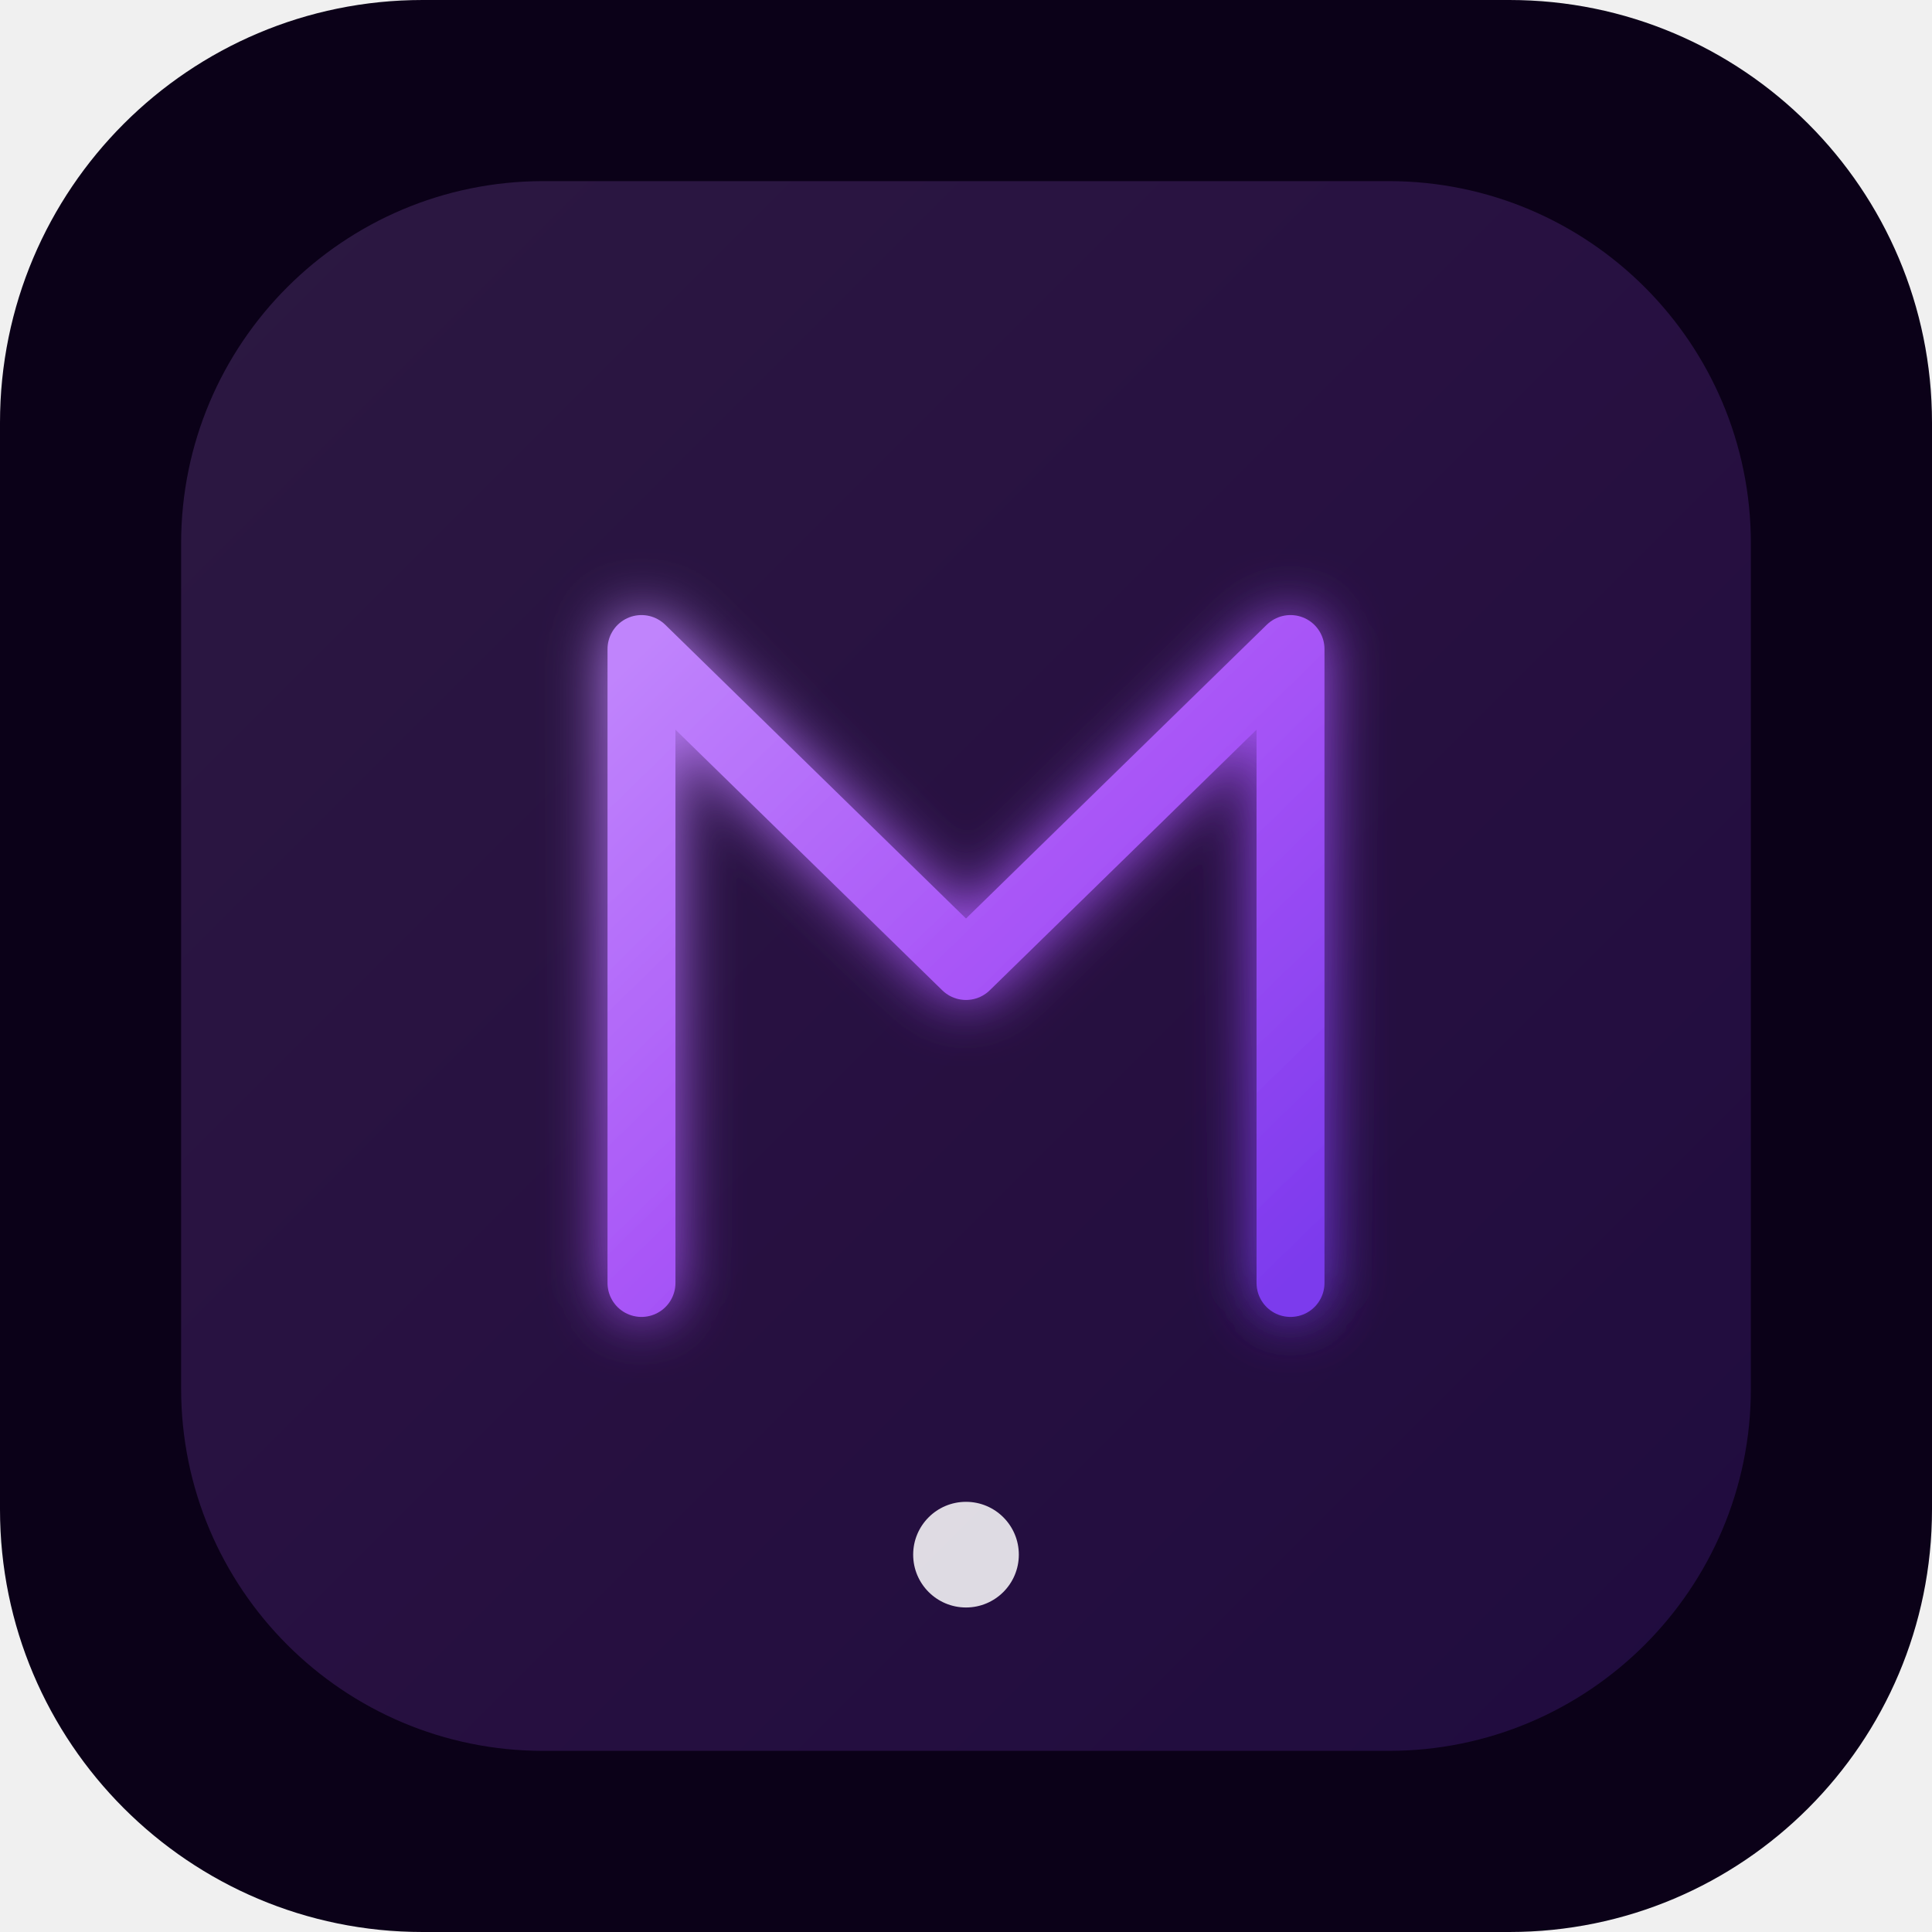
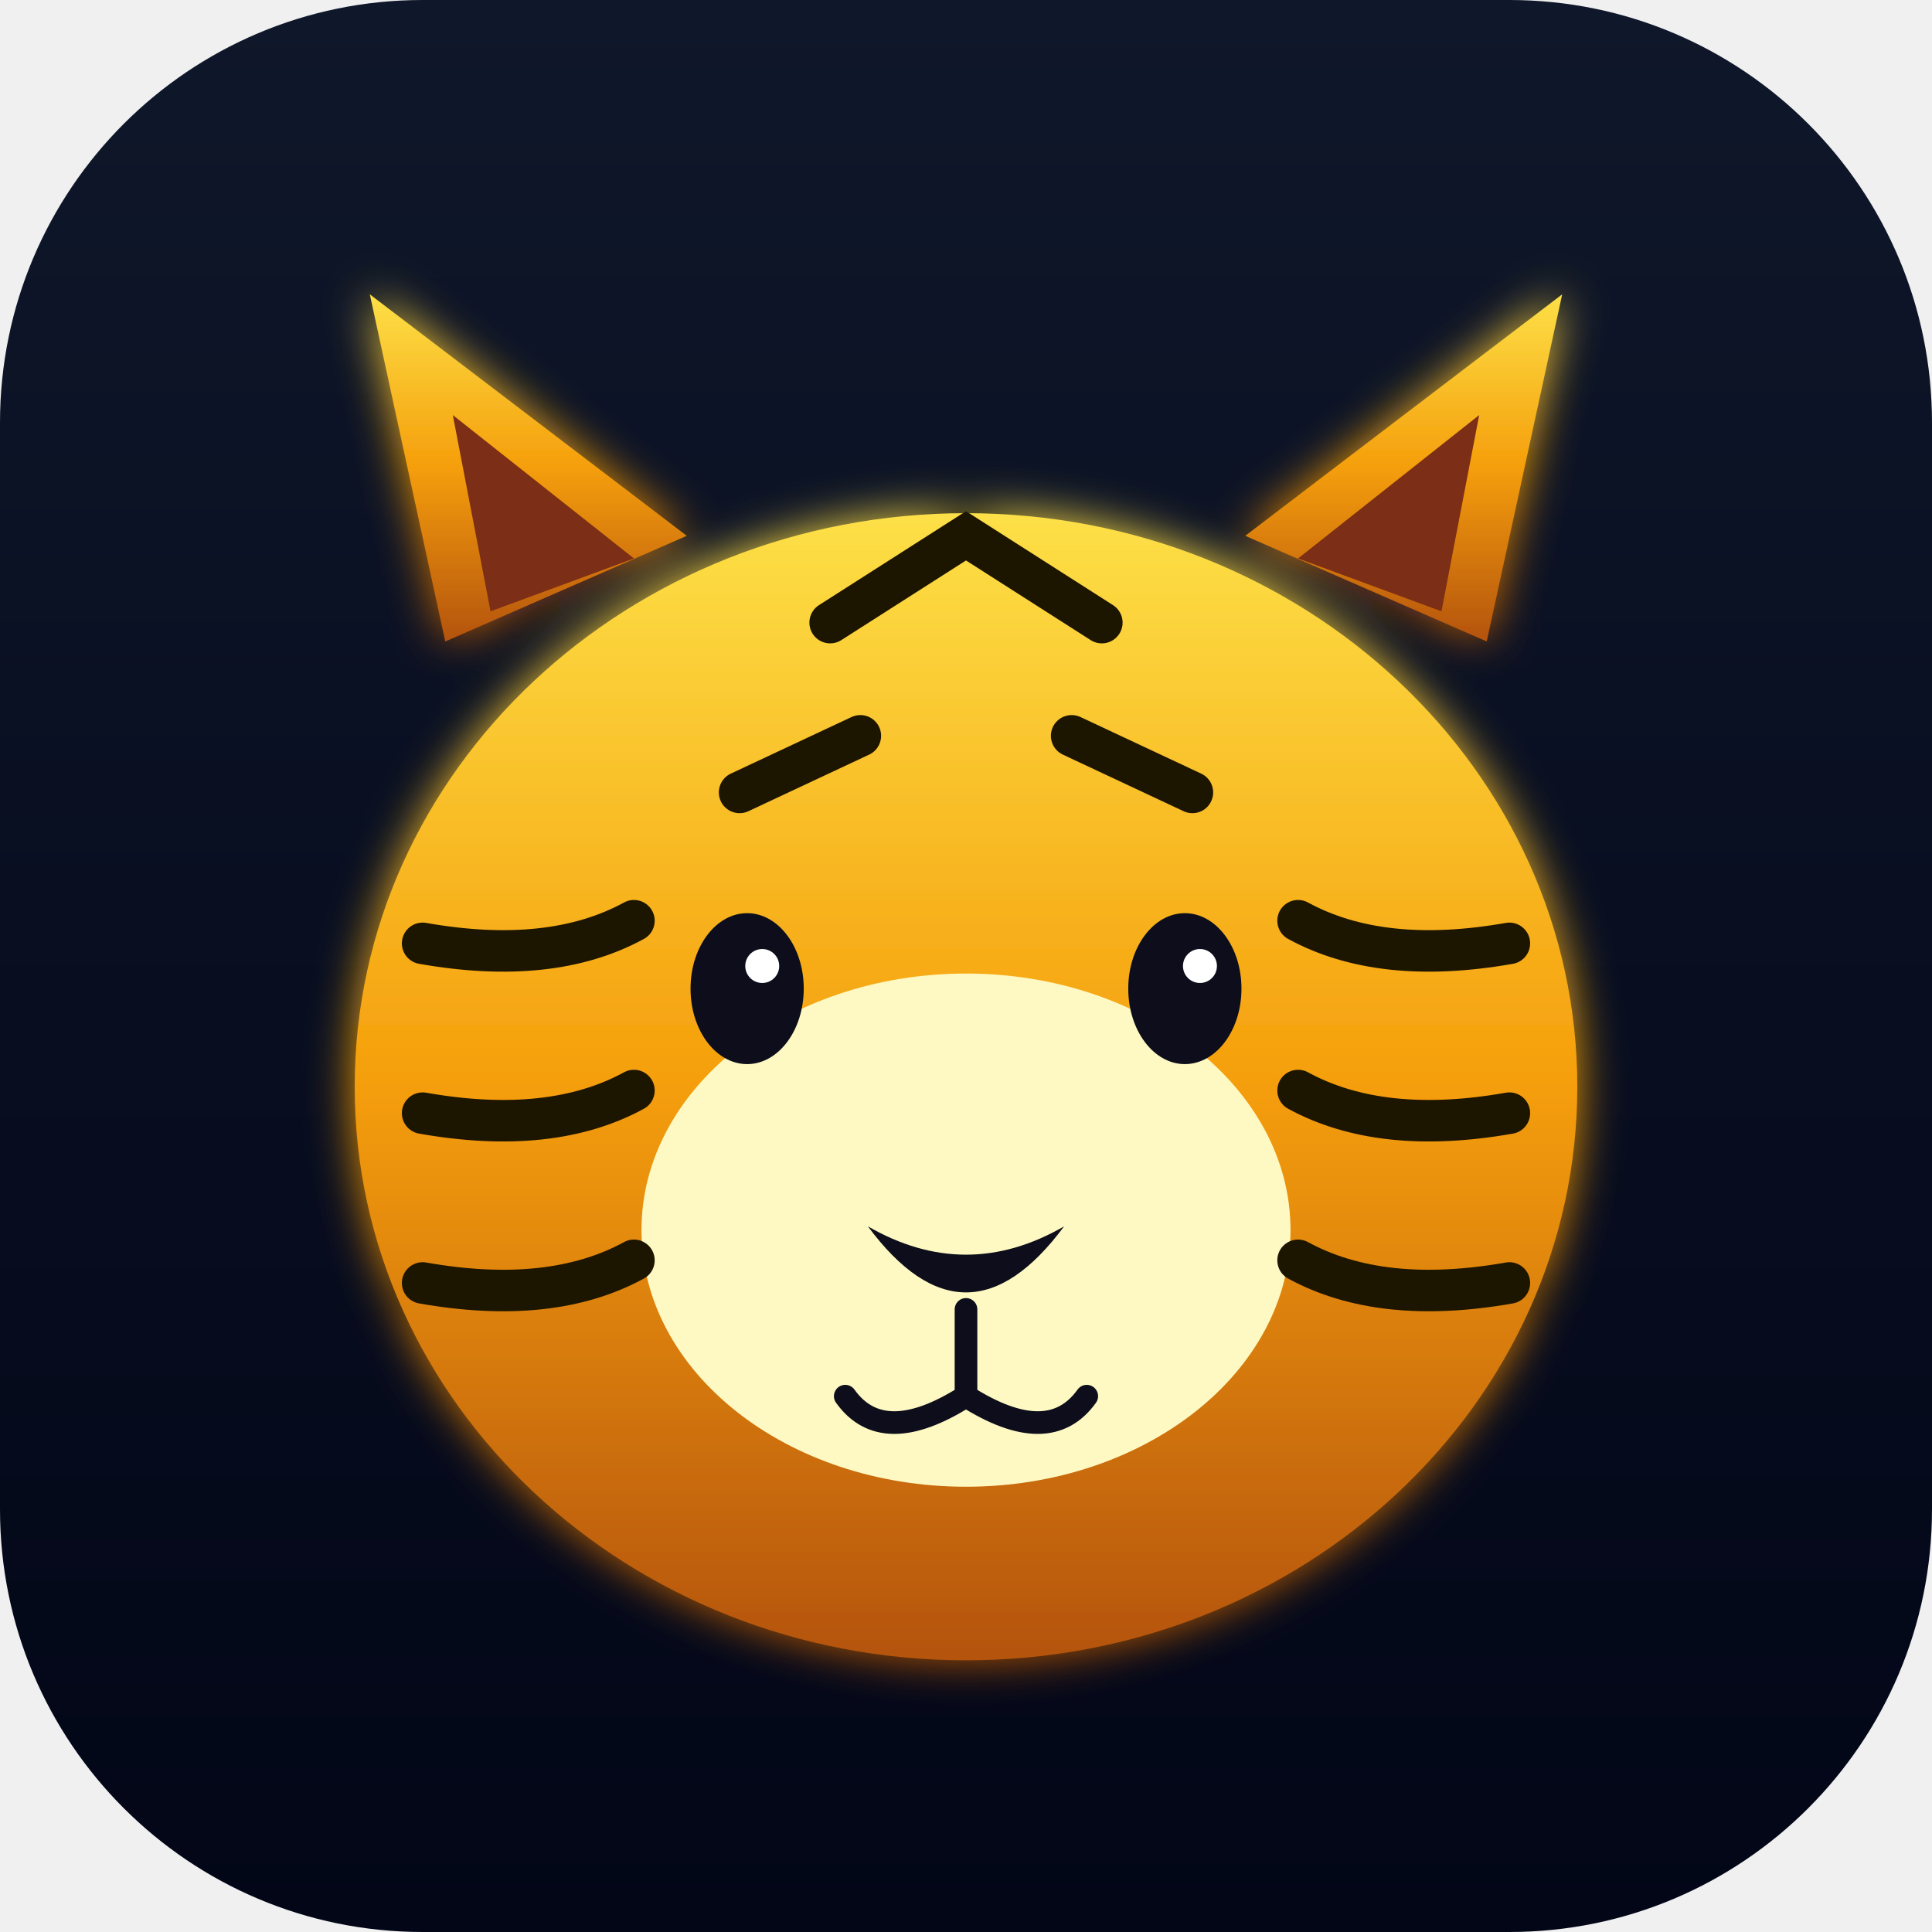
<svg xmlns="http://www.w3.org/2000/svg" viewBox="0 0 512 512">
  <defs>
-     <linearGradient id="g" x1="0" y1="0" x2="1" y2="1">
-       <stop offset="0%" stop-color="#c084fc" />
-       <stop offset="50%" stop-color="#a855f7" />
-       <stop offset="100%" stop-color="#7c3aed" />
+     <linearGradient id="gold" x1="0" y1="0" x2="0" y2="1">
+       <stop offset="0%" stop-color="#fde047" />
+       <stop offset="50%" stop-color="#f59e0b" />
+       <stop offset="100%" stop-color="#b45309" />
    </linearGradient>
-     <filter id="glow" x="-50%" y="-50%" width="200%" height="200%">
-       <feGaussianBlur stdDeviation="8" result="b" />
+     <linearGradient id="dark" x1="0" y1="0" x2="0" y2="1">
+       <stop offset="0%" stop-color="#0f172a" />
+       <stop offset="100%" stop-color="#020617" />
+     </linearGradient>
+     <filter id="glow" x="-30%" y="-30%" width="160%" height="160%">
+       <feGaussianBlur stdDeviation="6" result="b" />
      <feMerge>
        <feMergeNode in="b" />
        <feMergeNode in="SourceGraphic" />
      </feMerge>
    </filter>
  </defs>
-   <rect width="512" height="512" rx="112" fill="#0b0118" />
-   <rect x="48" y="48" width="416" height="416" rx="96" fill="url(#g)" opacity="0.18" />
-   <g filter="url(#glow)" fill="none" stroke="url(#g)" stroke-width="18" stroke-linecap="round" stroke-linejoin="round">
-     <path d="M170 340 L170 172 L256 256 L342 172 L342 340" />
+   <rect width="512" height="512" rx="112" fill="url(#dark)" />
+   <g filter="url(#glow)">
+     <path d="M118 170 L98 78 L182 142 Z" fill="url(#gold)" />
+     <path d="M394 170 L414 78 L330 142 Z" fill="url(#gold)" />
+     <path d="M130 162 L120 110 L168 148 Z" fill="#7c2d12" />
+     <path d="M382 162 L392 110 L344 148 Z" fill="#7c2d12" />
+     <ellipse cx="256" cy="288" rx="162" ry="152" fill="url(#gold)" />
+     <ellipse cx="256" cy="326" rx="86" ry="68" fill="#fef9c3" />
+     <g stroke="#1f1304" stroke-width="11" stroke-linecap="round" fill="none">
+       <path d="M112 250 Q146 256 168 244" />
+       <path d="M112 295 Q146 301 168 289" />
+       <path d="M112 340 Q146 346 168 334" />
+       <path d="M400 250 Q366 256 344 244" />
+       <path d="M400 295 Q366 301 344 289" />
+       <path d="M400 340 Q366 346 344 334" />
+       <path d="M220 165 L256 142 L292 165" />
+       <path d="M196 210 L228 195" />
+       <path d="M316 210 L284 195" />
+     </g>
+     <ellipse cx="198" cy="262" rx="15" ry="20" fill="#0a0e1a" />
+     <ellipse cx="314" cy="262" rx="15" ry="20" fill="#0a0e1a" />
+     <circle cx="202" cy="256" r="4.5" fill="#fff" />
+     <circle cx="318" cy="256" r="4.5" fill="#fff" />
+     <path d="M230 325 Q256 340 282 325 Q256 360 230 325 Z" fill="#0a0e1a" />
+     <line x1="256" y1="347" x2="256" y2="370" stroke="#0a0e1a" stroke-width="6" stroke-linecap="round" />
+     <path d="M256 370 Q234 384 224 370" stroke="#0a0e1a" stroke-width="6" fill="none" stroke-linecap="round" />
+     <path d="M256 370 Q278 384 288 370" stroke="#0a0e1a" stroke-width="6" fill="none" stroke-linecap="round" />
  </g>
-   <circle cx="256" cy="412" r="14" fill="#fff" opacity="0.85" />
</svg>
